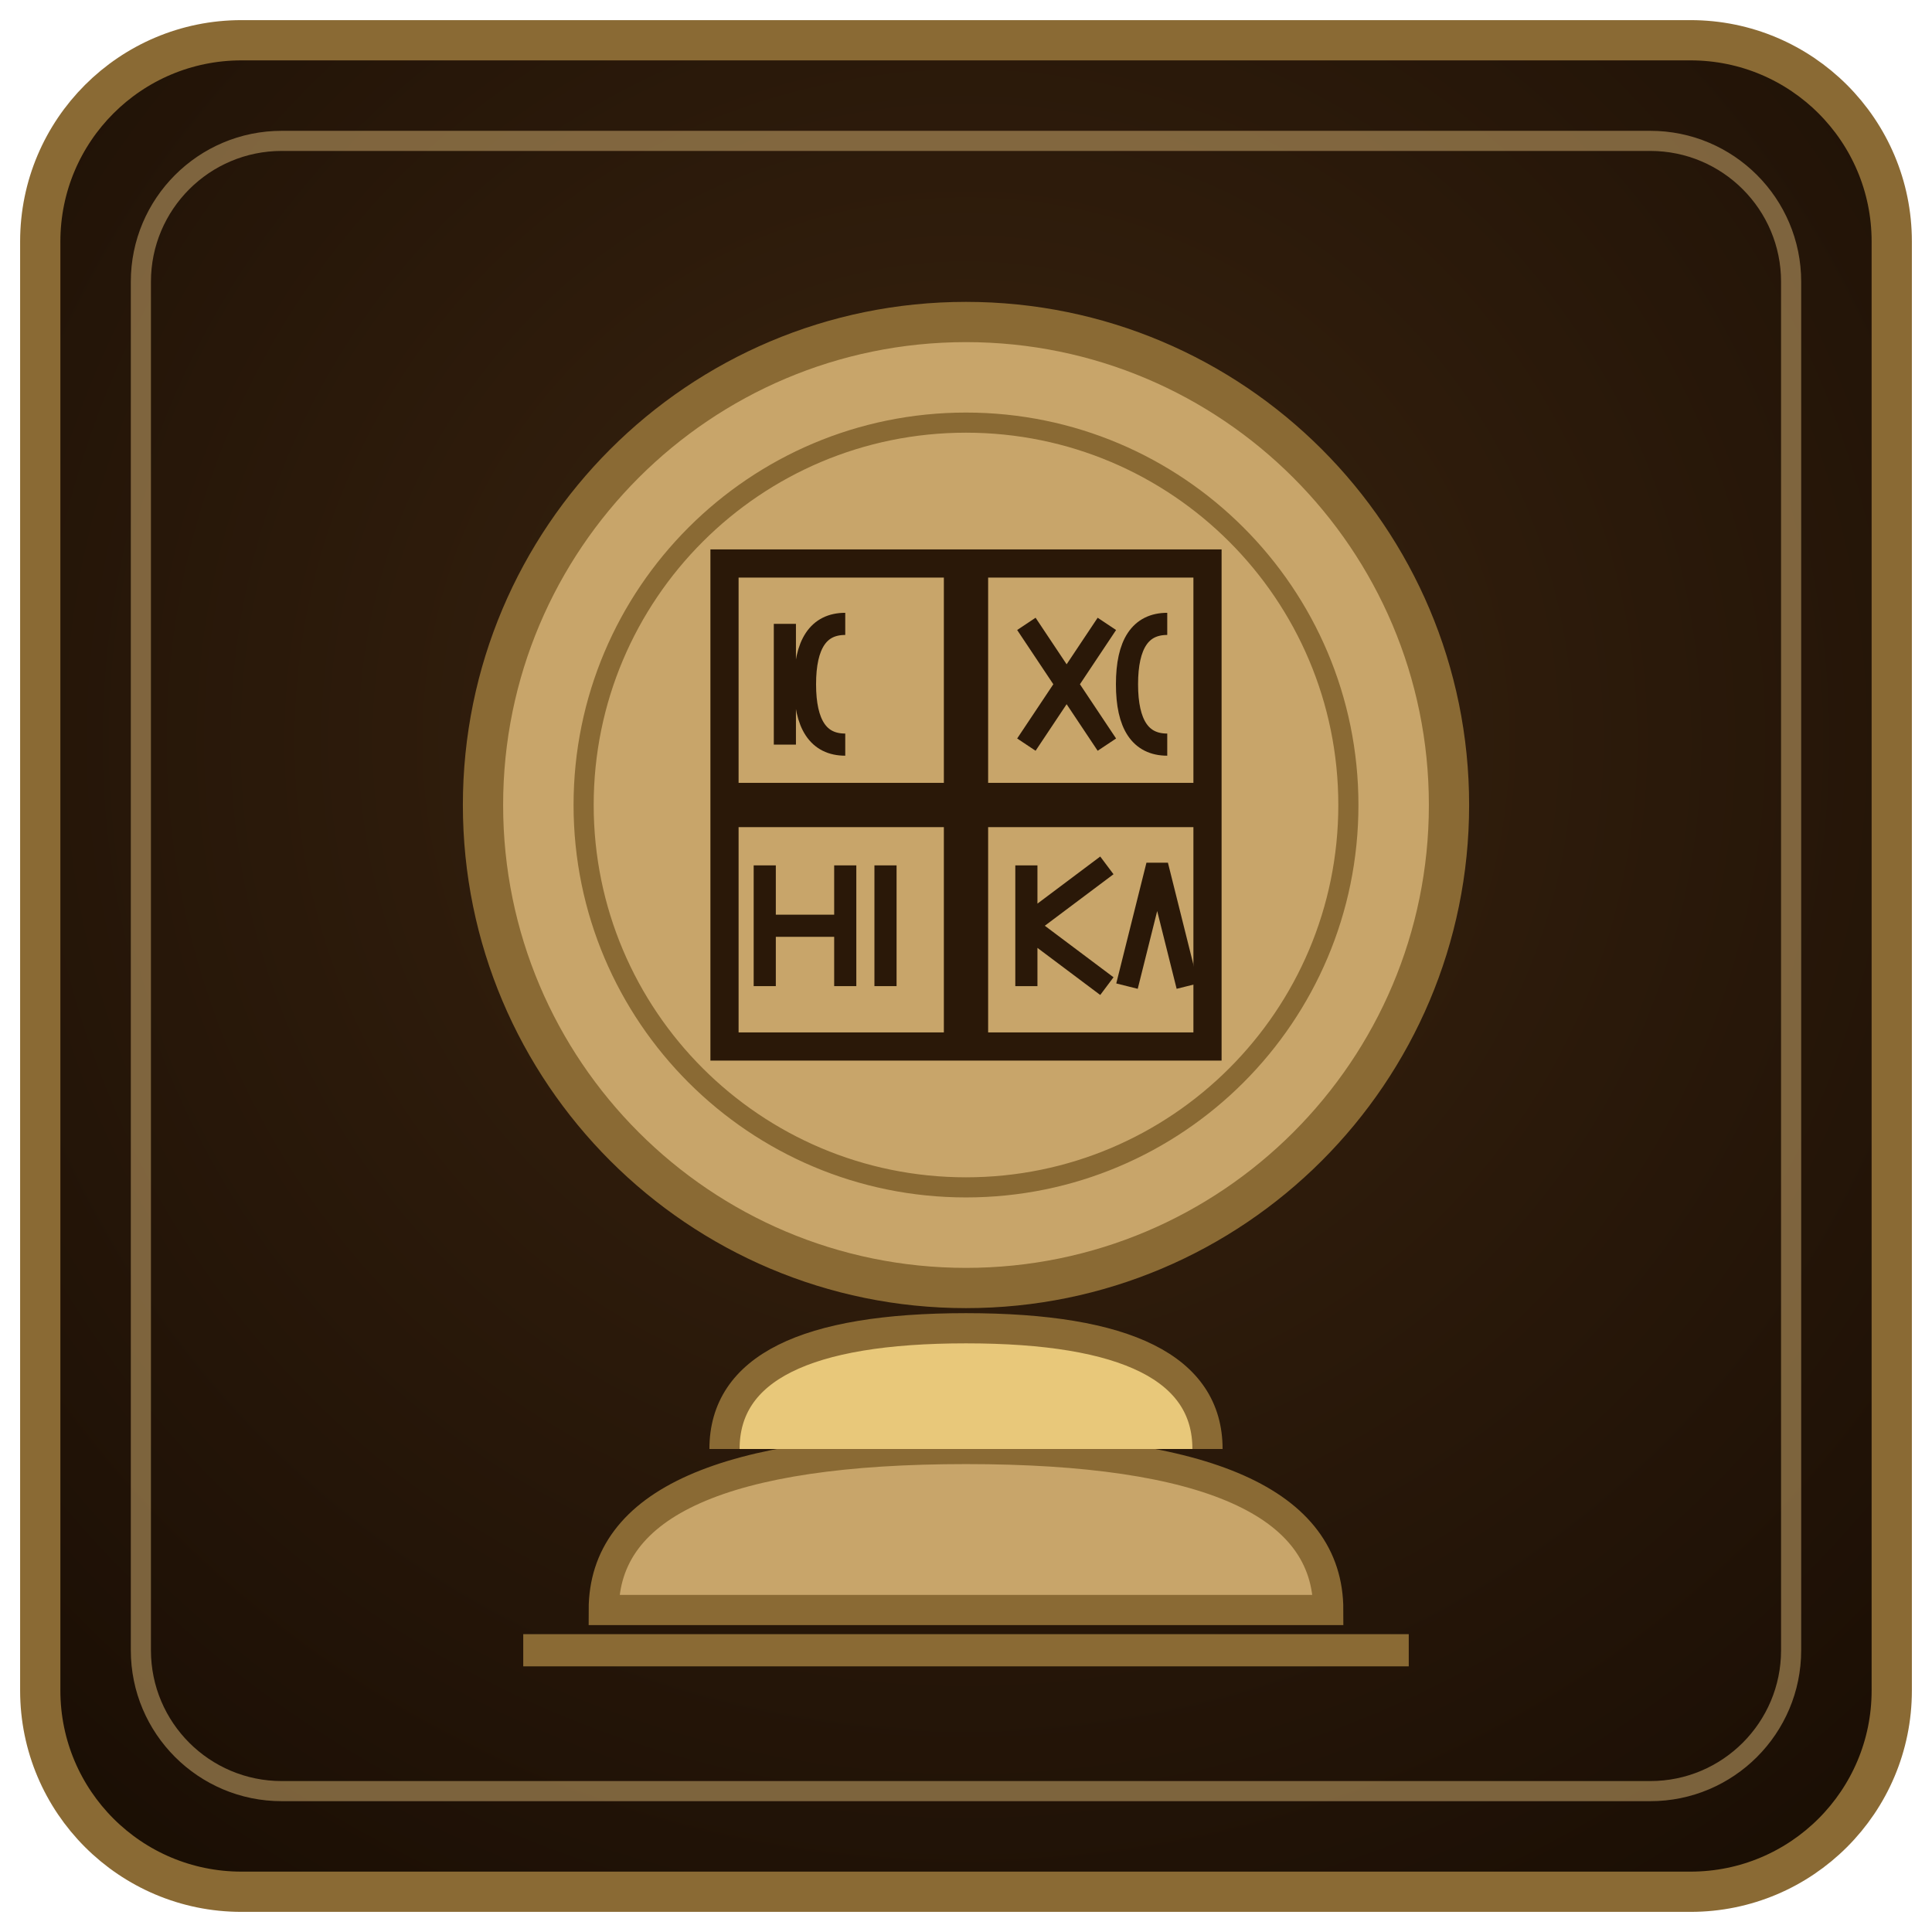
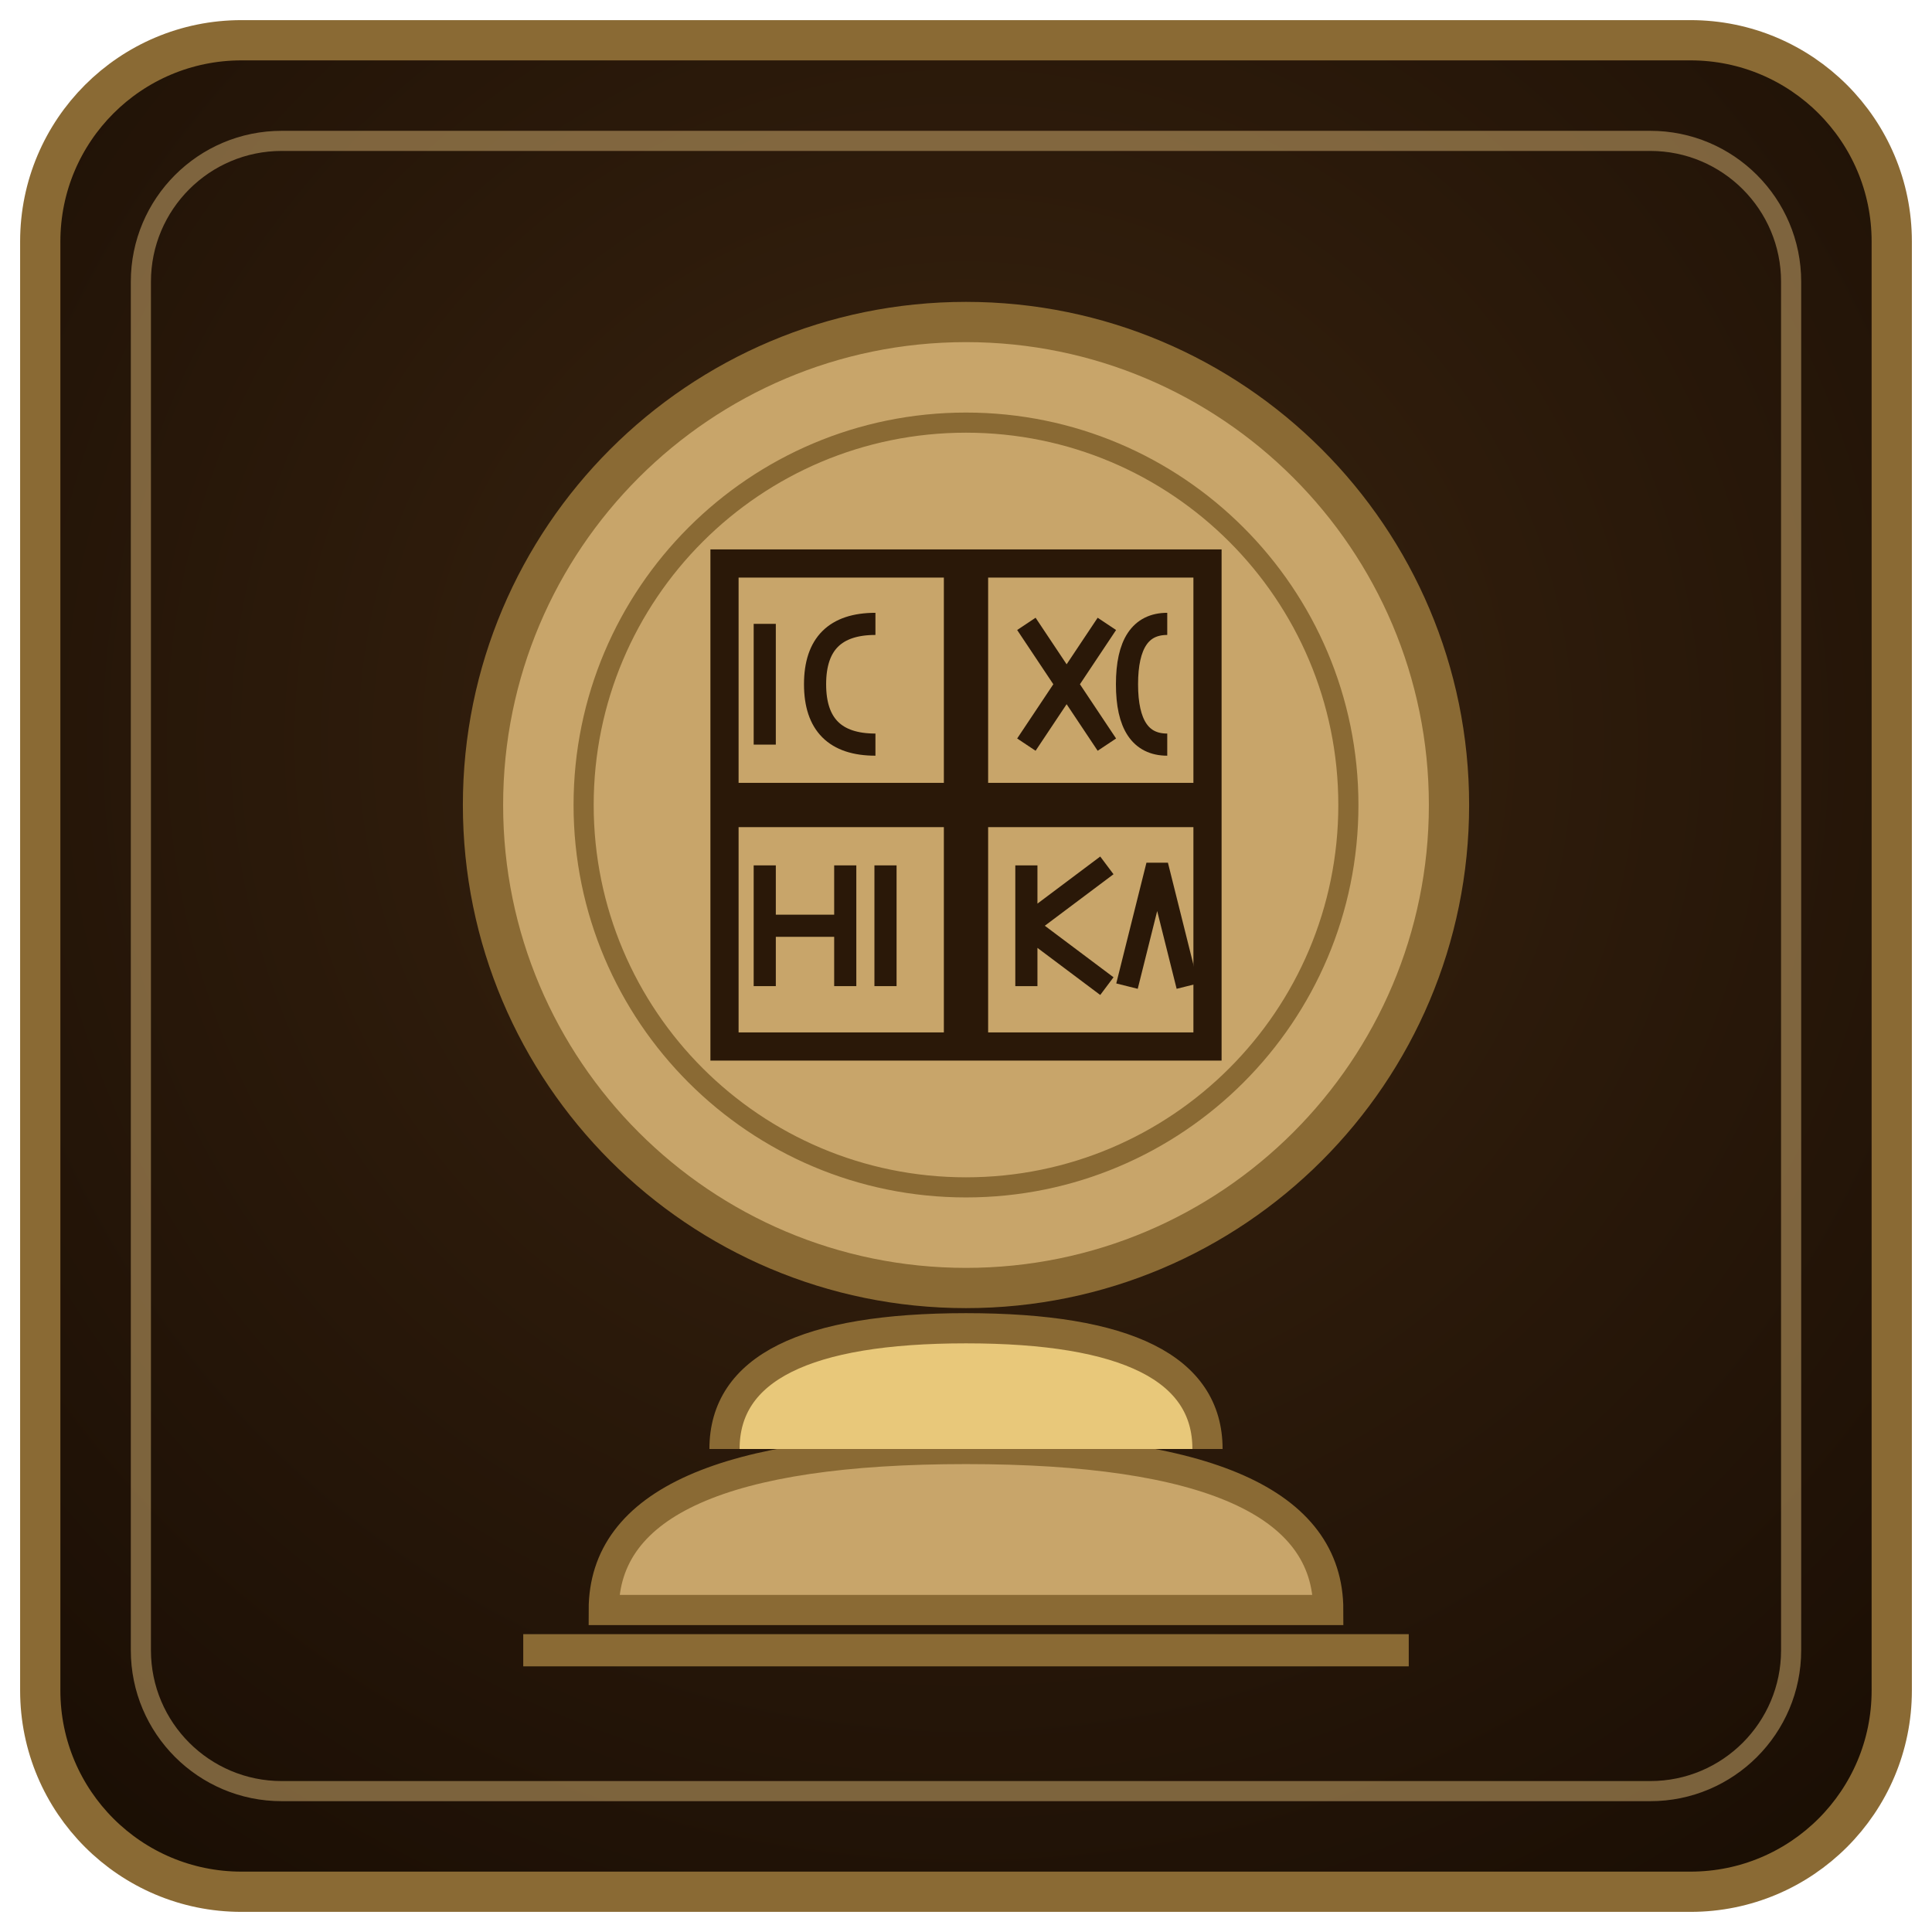
<svg xmlns="http://www.w3.org/2000/svg" viewBox="0 0 96 96" role="img" aria-label="Просфора с печатью">
  <defs>
    <radialGradient id="prosfora-bg" cx="50%" cy="38%" r="75%">
      <stop offset="0%" stop-color="#3a2410" />
      <stop offset="100%" stop-color="#1a0e04" />
    </radialGradient>
  </defs>
  <rect x="2" y="2" width="92" height="92" rx="10" fill="url(#prosfora-bg)" stroke="#8a6a34" stroke-width="2" />
  <rect x="7" y="7" width="82" height="82" rx="7" fill="none" stroke="#c8a56a" stroke-width="1" opacity=".55" />
  <g>
    <circle cx="48" cy="40" r="24" fill="#c8a56a" stroke="#8a6a34" stroke-width="2" />
    <circle cx="48" cy="40" r="19" fill="none" stroke="#8a6a34" stroke-width="1" />
    <rect x="36" y="28" width="24" height="24" fill="none" stroke="#2a1808" stroke-width="1.4" />
    <path d="M48 28 V52 M36 40 H60" stroke="#2a1808" stroke-width="2.2" />
    <g stroke="#2a1808" stroke-width="1.1" fill="none">
-       <path d="M39 31 v6 M42 31 q-2 0 -2 3 q0 3 2 3" />
+       <path d="M38 31 v6 M43.5 31 q-3 0 -3 3 q0 3 3 3" />
      <path d="M51 31 l4 6 M55 31 l-4 6 M58 31 q-2 0 -2 3 q0 3 2 3" />
      <path d="M38 43 v6 M42 43 v6 M38 46 h4 M44 43 v6" />
      <path d="M51 43 v6 M51 46 l4 -3 M51 46 l4 3 M56 49 l1.5 -6 l1.5 6" />
    </g>
    <path d="M30 80 Q30 72 48 72 Q66 72 66 80 Z" fill="#c8a56a" stroke="#8a6a34" stroke-width="1.5" />
    <path d="M36 72 Q36 66 48 66 Q60 66 60 72" fill="#e8c87a" stroke="#8a6a34" stroke-width="1.5" />
    <path d="M26 82 H70" stroke="#8a6a34" stroke-width="1.6" />
  </g>
</svg>
